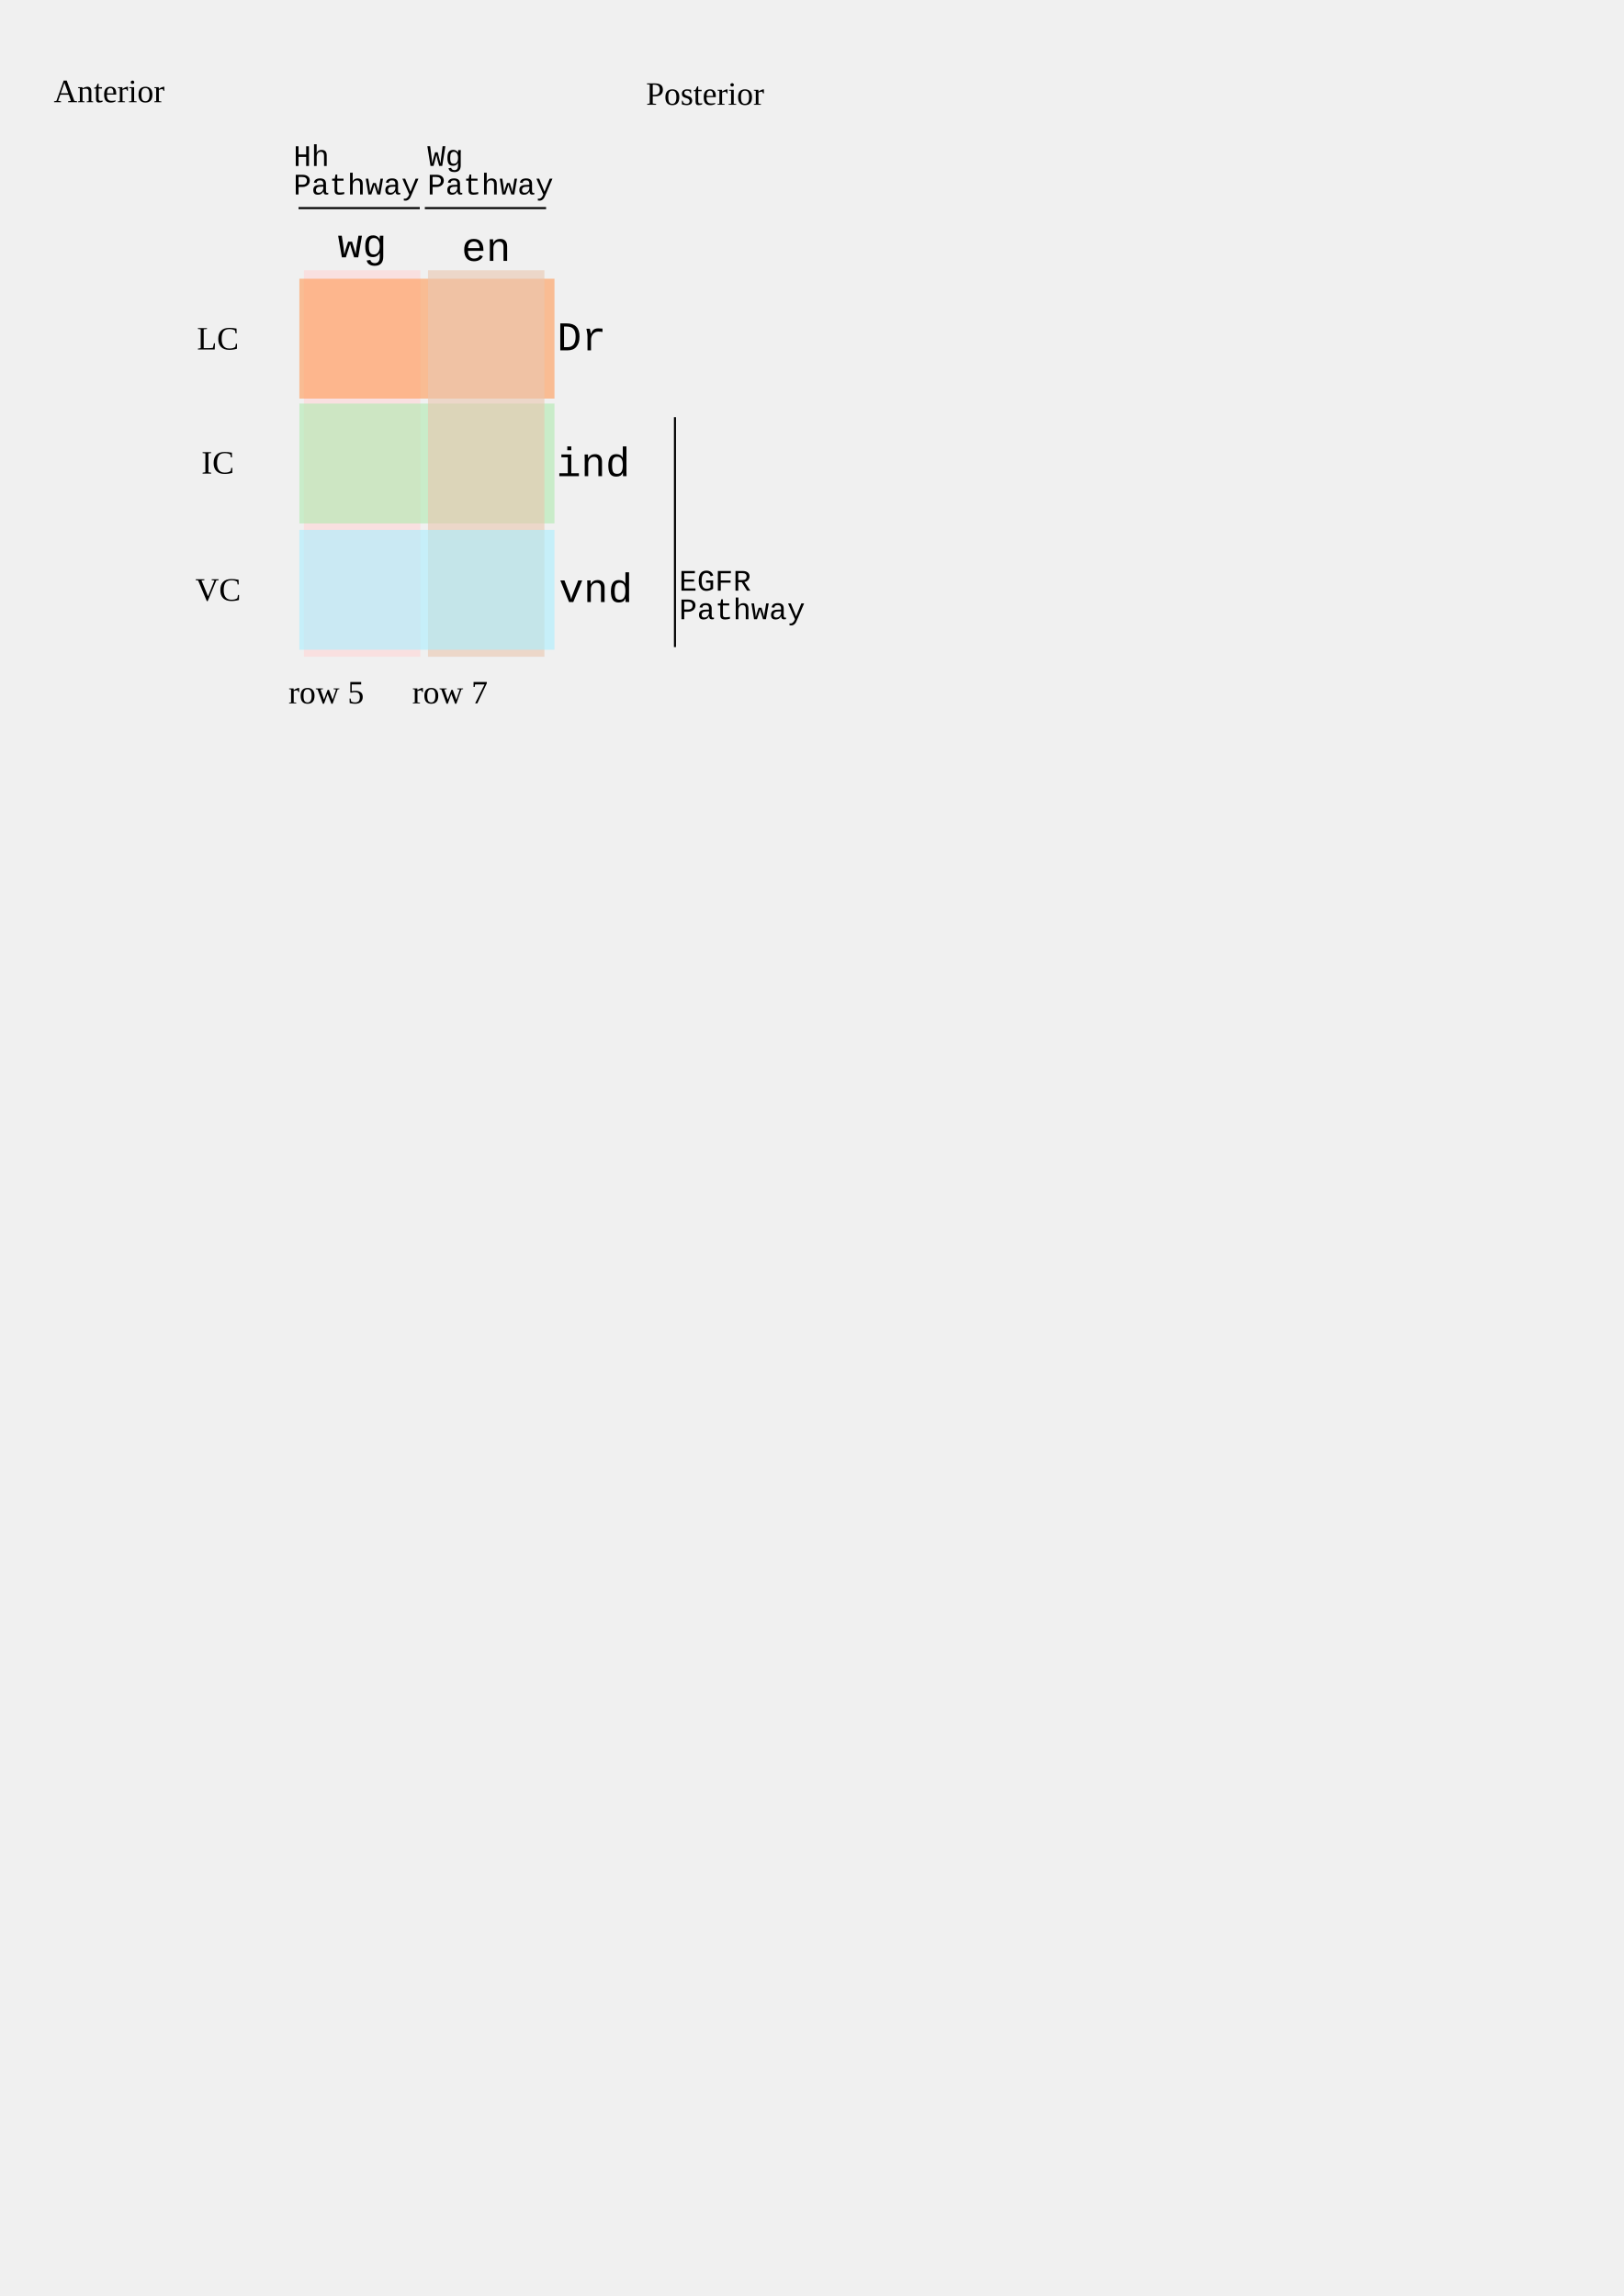
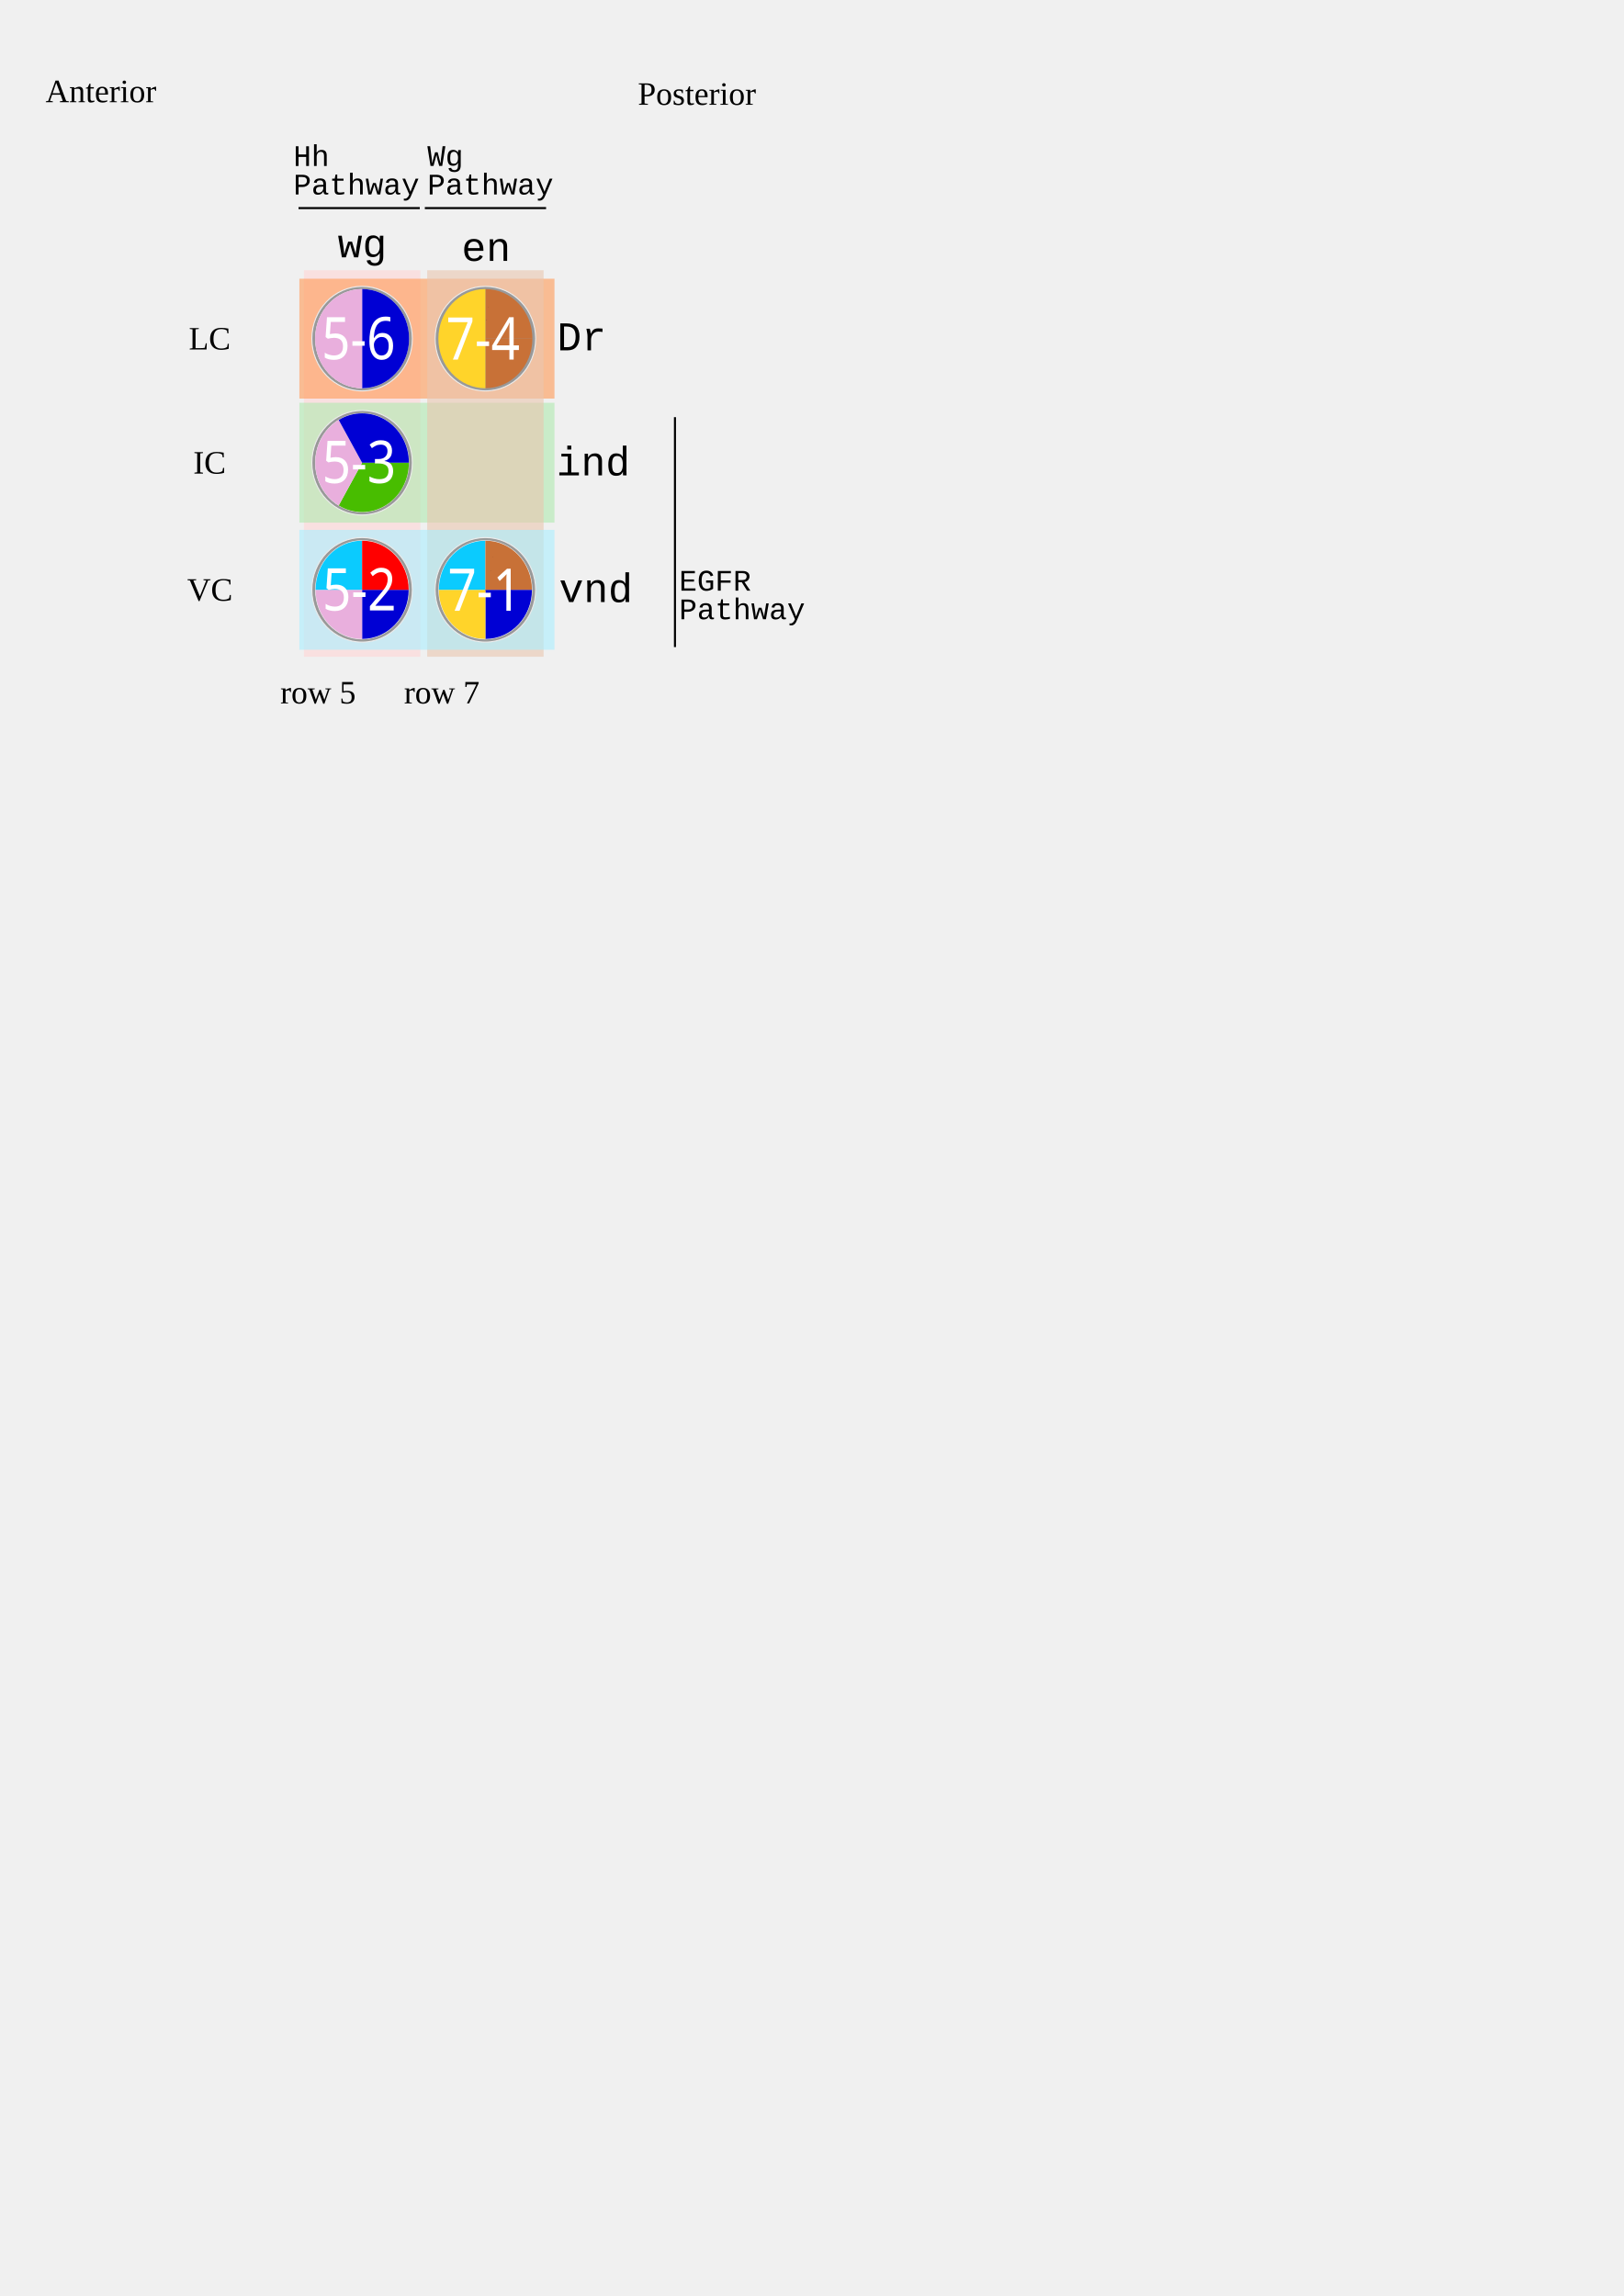
<svg xmlns="http://www.w3.org/2000/svg" width="210mm" height="297mm" viewBox="0 0 210 297" version="1.1" id="svg12131">
  <defs id="defs12128" />
  <g id="layer1">
    <g id="g269">
      <g id="g364">
-         <rect style="opacity:0.6;fill:#ffd5d5;fill-opacity:1;fill-rule:evenodd;stroke:#000000;stroke-width:0;stroke-linejoin:round;stroke-miterlimit:4;stroke-dasharray:none" id="rect1668" width="15.051" height="50" x="39.307" y="34.956" />
-         <rect style="opacity:0.6;fill:#ff9955;fill-opacity:1;fill-rule:evenodd;stroke:#000000;stroke-width:0;stroke-linejoin:round;stroke-miterlimit:4;stroke-dasharray:none" id="rect1668-3-9" width="15.505" height="32.995" x="36.053" y="-71.713" transform="rotate(90)" />
-         <rect style="opacity:0.6;fill:#afe9af;fill-opacity:1;fill-rule:evenodd;stroke:#000000;stroke-width:0;stroke-linejoin:round;stroke-miterlimit:4;stroke-dasharray:none" id="rect1668-3-9-5" width="15.505" height="32.995" x="52.203" y="-71.713" transform="rotate(90)" />
-         <rect style="opacity:0.6;fill:#e9c6af;fill-opacity:1;fill-rule:evenodd;stroke:#000000;stroke-width:0;stroke-linejoin:round;stroke-miterlimit:4;stroke-dasharray:none" id="rect1668-3" width="15.051" height="50" x="55.358" y="34.956" />
-         <rect style="opacity:0.6;fill:#aaeeff;fill-opacity:1;fill-rule:evenodd;stroke:#000000;stroke-width:0;stroke-linejoin:round;stroke-miterlimit:4;stroke-dasharray:none" id="rect1668-3-9-5-4" width="15.505" height="32.995" x="68.543" y="-71.713" transform="rotate(90)" />
-         <text xml:space="preserve" style="font-style:normal;font-variant:normal;font-weight:normal;font-stretch:normal;font-size:5.292px;line-height:1.25;font-family:'Courier New';-inkscape-font-specification:'Courier New';stroke-width:0.265" x="43.688" y="33.288" id="text5844">
-           <tspan id="tspan5842" style="font-style:normal;font-variant:normal;font-weight:normal;font-stretch:normal;font-size:5.292px;font-family:'Courier New';-inkscape-font-specification:'Courier New';stroke-width:0.265" x="43.688" y="33.288">wg</tspan>
-         </text>
-         <text xml:space="preserve" style="font-style:normal;font-variant:normal;font-weight:normal;font-stretch:normal;font-size:3.881px;line-height:0.95;font-family:'Courier New';-inkscape-font-specification:'Courier New';text-align:start;text-anchor:start;stroke-width:0.265" x="37.941" y="21.468" id="text5844-36">
-           <tspan id="tspan5842-9" style="font-style:normal;font-variant:normal;font-weight:normal;font-stretch:normal;font-size:3.881px;font-family:'Courier New';-inkscape-font-specification:'Courier New';text-align:start;text-anchor:start;stroke-width:0.265" x="37.941" y="21.468">Hh</tspan>
-           <tspan style="font-style:normal;font-variant:normal;font-weight:normal;font-stretch:normal;font-size:3.881px;font-family:'Courier New';-inkscape-font-specification:'Courier New';text-align:start;text-anchor:start;stroke-width:0.265" x="37.941" y="25.155" id="tspan8144">Pathway</tspan>
-         </text>
-         <text xml:space="preserve" style="font-style:normal;font-variant:normal;font-weight:normal;font-stretch:normal;font-size:4.233px;line-height:1.25;font-family:'Times New Roman';-inkscape-font-specification:'Times New Roman, ';stroke-width:0.265" x="18.877" y="13.216" id="text5844-36-5">
-           <tspan style="font-style:normal;font-variant:normal;font-weight:normal;font-stretch:normal;font-size:4.233px;font-family:'Times New Roman';-inkscape-font-specification:'Times New Roman, ';text-align:center;text-anchor:middle;stroke-width:0.265" x="18.877" y="13.216" id="tspan8144-15">Anterior</tspan>
-         </text>
-         <text xml:space="preserve" style="font-style:normal;font-variant:normal;font-weight:normal;font-stretch:normal;font-size:4.233px;line-height:1.25;font-family:'Times New Roman';-inkscape-font-specification:'Times New Roman, ';stroke-width:0.265" x="95.954" y="13.553" id="text5844-36-5-6">
-           <tspan style="font-style:normal;font-variant:normal;font-weight:normal;font-stretch:normal;font-size:4.233px;font-family:'Times New Roman';-inkscape-font-specification:'Times New Roman, ';text-align:center;text-anchor:middle;stroke-width:0.265" x="95.954" y="13.553" id="tspan8144-15-0">Posterior</tspan>
-         </text>
-         <text xml:space="preserve" style="font-style:normal;font-variant:normal;font-weight:normal;font-stretch:normal;font-size:4.233px;line-height:1.25;font-family:'Times New Roman';-inkscape-font-specification:'Times New Roman, ';stroke-width:0.265" x="46.959" y="90.986" id="text5844-36-0">
-           <tspan style="font-style:normal;font-variant:normal;font-weight:normal;font-stretch:normal;font-size:4.233px;font-family:'Times New Roman';-inkscape-font-specification:'Times New Roman, ';text-align:center;text-anchor:middle;stroke-width:0.265" x="46.959" y="90.986" id="tspan8144-5">row 5</tspan>
-         </text>
-         <text xml:space="preserve" style="font-style:normal;font-variant:normal;font-weight:normal;font-stretch:normal;font-size:4.233px;line-height:1.25;font-family:'Times New Roman';-inkscape-font-specification:'Times New Roman, ';stroke-width:0.265" x="32.942" y="45.207" id="text5844-36-0-0">
-           <tspan style="font-style:normal;font-variant:normal;font-weight:normal;font-stretch:normal;font-size:4.233px;font-family:'Times New Roman';-inkscape-font-specification:'Times New Roman, ';text-align:center;text-anchor:middle;stroke-width:0.265" x="32.942" y="45.207" id="tspan8144-5-0">LC</tspan>
-         </text>
-         <text xml:space="preserve" style="font-style:normal;font-variant:normal;font-weight:normal;font-stretch:normal;font-size:4.233px;line-height:1.25;font-family:'Times New Roman';-inkscape-font-specification:'Times New Roman, ';stroke-width:0.265" x="32.929" y="61.255" id="text5844-36-0-0-4">
-           <tspan style="font-style:normal;font-variant:normal;font-weight:normal;font-stretch:normal;font-size:4.233px;font-family:'Times New Roman';-inkscape-font-specification:'Times New Roman, ';text-align:center;text-anchor:middle;stroke-width:0.265" x="32.929" y="61.255" id="tspan8144-5-0-0">IC</tspan>
-         </text>
-         <text xml:space="preserve" style="font-style:normal;font-variant:normal;font-weight:normal;font-stretch:normal;font-size:4.233px;line-height:1.25;font-family:'Times New Roman';-inkscape-font-specification:'Times New Roman, ';stroke-width:0.265" x="32.971" y="77.697" id="text5844-36-0-0-1">
-           <tspan style="font-style:normal;font-variant:normal;font-weight:normal;font-stretch:normal;font-size:4.233px;font-family:'Times New Roman';-inkscape-font-specification:'Times New Roman, ';text-align:center;text-anchor:middle;stroke-width:0.265" x="32.971" y="77.697" id="tspan8144-5-0-2">VC</tspan>
-         </text>
-         <text xml:space="preserve" style="font-style:normal;font-variant:normal;font-weight:normal;font-stretch:normal;font-size:4.233px;line-height:1.25;font-family:'Times New Roman';-inkscape-font-specification:'Times New Roman, ';stroke-width:0.265" x="62.964" y="90.986" id="text5844-36-0-9">
-           <tspan style="font-style:normal;font-variant:normal;font-weight:normal;font-stretch:normal;font-size:4.233px;font-family:'Times New Roman';-inkscape-font-specification:'Times New Roman, ';text-align:center;text-anchor:middle;stroke-width:0.265" x="62.964" y="90.986" id="tspan8144-5-2">row 7</tspan>
-         </text>
-         <text xml:space="preserve" style="font-style:normal;font-variant:normal;font-weight:normal;font-stretch:normal;font-size:3.881px;line-height:0.95;font-family:'Times New Roman';-inkscape-font-specification:'Times New Roman, ';text-align:center;text-anchor:middle;stroke-width:0.265" x="55.272" y="21.46" id="text5844-36-7">
-           <tspan id="tspan5842-9-8" style="font-style:normal;font-variant:normal;font-weight:normal;font-stretch:normal;font-size:3.881px;font-family:'Courier New';-inkscape-font-specification:'Courier New';text-align:start;text-anchor:start;stroke-width:0.265" x="55.272" y="21.46">Wg</tspan>
-           <tspan style="font-style:normal;font-variant:normal;font-weight:normal;font-stretch:normal;font-size:3.881px;font-family:'Courier New';-inkscape-font-specification:'Courier New';text-align:start;text-anchor:start;stroke-width:0.265" x="55.272" y="25.155" id="tspan8144-1">Pathway</tspan>
-         </text>
-         <text xml:space="preserve" style="font-style:normal;font-variant:normal;font-weight:normal;font-stretch:normal;font-size:3.881px;line-height:0.95;font-family:'Times New Roman';-inkscape-font-specification:'Times New Roman, ';text-align:start;text-anchor:start;stroke-width:0.265" x="87.823" y="76.408" id="text5844-36-7-0">
-           <tspan id="tspan5842-9-8-4" style="font-style:normal;font-variant:normal;font-weight:normal;font-stretch:normal;font-size:3.881px;font-family:'Courier New';-inkscape-font-specification:'Courier New';text-align:start;text-anchor:start;stroke-width:0.265" x="87.823" y="76.408">EGFR</tspan>
-           <tspan style="font-style:normal;font-variant:normal;font-weight:normal;font-stretch:normal;font-size:3.881px;font-family:'Courier New';-inkscape-font-specification:'Courier New';text-align:start;text-anchor:start;stroke-width:0.265" x="87.823" y="80.103" id="tspan8144-1-6">Pathway</tspan>
-         </text>
-         <text xml:space="preserve" style="font-style:normal;font-variant:normal;font-weight:normal;font-stretch:normal;font-size:5.292px;line-height:1.25;font-family:'Courier New';-inkscape-font-specification:'Courier New';stroke-width:0.265" x="72.043" y="45.317" id="text5844-1">
-           <tspan id="tspan5842-5" style="font-style:normal;font-variant:normal;font-weight:normal;font-stretch:normal;font-size:5.292px;font-family:'Courier New';-inkscape-font-specification:'Courier New';stroke-width:0.265" x="72.043" y="45.317">Dr</tspan>
-         </text>
-         <text xml:space="preserve" style="font-style:normal;font-variant:normal;font-weight:normal;font-stretch:normal;font-size:5.292px;line-height:1.25;font-family:'Courier New';-inkscape-font-specification:'Courier New';stroke-width:0.265" x="71.963" y="61.589" id="text5844-1-3">
-           <tspan id="tspan5842-5-4" style="font-style:normal;font-variant:normal;font-weight:normal;font-stretch:normal;font-size:5.292px;font-family:'Courier New';-inkscape-font-specification:'Courier New';stroke-width:0.265" x="71.963" y="61.589">ind</tspan>
-         </text>
-         <text xml:space="preserve" style="font-style:normal;font-variant:normal;font-weight:normal;font-stretch:normal;font-size:5.292px;line-height:1.25;font-family:'Courier New';-inkscape-font-specification:'Courier New';stroke-width:0.265" x="72.299" y="77.875" id="text5844-1-8">
-           <tspan id="tspan5842-5-1" style="font-style:normal;font-variant:normal;font-weight:normal;font-stretch:normal;font-size:5.292px;font-family:'Courier New';-inkscape-font-specification:'Courier New';stroke-width:0.265" x="72.299" y="77.875">vnd</tspan>
-         </text>
-         <text xml:space="preserve" style="font-style:normal;font-variant:normal;font-weight:normal;font-stretch:normal;font-size:5.292px;line-height:1.25;font-family:'Courier New';-inkscape-font-specification:'Courier New';stroke-width:0.265" x="59.697" y="33.744" id="text5844-3">
-           <tspan id="tspan5842-1" style="font-style:normal;font-variant:normal;font-weight:normal;font-stretch:normal;font-size:5.292px;font-family:'Courier New';-inkscape-font-specification:'Courier New';stroke-width:0.265" x="59.697" y="33.744">en</tspan>
-         </text>
-         <path style="fill:none;stroke:#000000;stroke-width:0.265px;stroke-linecap:butt;stroke-linejoin:miter;stroke-opacity:1" d="m 87.296,53.962 v 29.741 0 0" id="path130" />
-         <path style="fill:none;stroke:#000000;stroke-width:0.265px;stroke-linecap:butt;stroke-linejoin:miter;stroke-opacity:1" d="M 70.628,26.918 H 54.945 v 0 0" id="path130-7" />
-         <path style="fill:none;stroke:#000000;stroke-width:0.265px;stroke-linecap:butt;stroke-linejoin:miter;stroke-opacity:1" d="M 54.292,26.918 H 38.609 v 0 0" id="path130-7-8" />
+         <g id="g847">
+           <rect style="opacity:0.6;fill:#ffd5d5;fill-opacity:1;fill-rule:evenodd;stroke:#000000;stroke-width:0;stroke-linejoin:round;stroke-miterlimit:4;stroke-dasharray:none" id="rect1668" width="15.051" height="50" x="39.307" y="34.956" />
+           <rect style="opacity:0.6;fill:#ff9955;fill-opacity:1;fill-rule:evenodd;stroke:#000000;stroke-width:0;stroke-linejoin:round;stroke-miterlimit:4;stroke-dasharray:none" id="rect1668-3-9" width="15.505" height="32.995" x="36.053" y="-71.713" transform="rotate(90)" />
+           <rect style="opacity:0.6;fill:#afe9af;fill-opacity:1;fill-rule:evenodd;stroke:#000000;stroke-width:0;stroke-linejoin:round;stroke-miterlimit:4;stroke-dasharray:none" id="rect1668-3-9-5" width="15.505" height="32.995" x="52.101" y="-71.713" transform="rotate(90)" />
+           <rect style="opacity:0.6;fill:#e9c6af;fill-opacity:1;fill-rule:evenodd;stroke:#000000;stroke-width:0;stroke-linejoin:round;stroke-miterlimit:4;stroke-dasharray:none" id="rect1668-3" width="15.051" height="50" x="55.253" y="34.956" />
+           <rect style="opacity:0.6;fill:#aaeeff;fill-opacity:1;fill-rule:evenodd;stroke:#000000;stroke-width:0;stroke-linejoin:round;stroke-miterlimit:4;stroke-dasharray:none" id="rect1668-3-9-5-4" width="15.505" height="32.995" x="68.543" y="-71.713" transform="rotate(90)" />
+           <text xml:space="preserve" style="font-style:normal;font-variant:normal;font-weight:normal;font-stretch:normal;font-size:5.292px;line-height:1.25;font-family:'Courier New';-inkscape-font-specification:'Courier New';stroke-width:0.265" x="43.688" y="33.288" id="text5844">
+             <tspan id="tspan5842" style="font-style:normal;font-variant:normal;font-weight:normal;font-stretch:normal;font-size:5.292px;font-family:'Courier New';-inkscape-font-specification:'Courier New';stroke-width:0.265" x="43.688" y="33.288">wg</tspan>
+           </text>
+           <text xml:space="preserve" style="font-style:normal;font-variant:normal;font-weight:normal;font-stretch:normal;font-size:3.881px;line-height:0.95;font-family:'Courier New';-inkscape-font-specification:'Courier New';text-align:start;text-anchor:start;stroke-width:0.265" x="37.941" y="21.468" id="text5844-36">
+             <tspan id="tspan5842-9" style="font-style:normal;font-variant:normal;font-weight:normal;font-stretch:normal;font-size:3.881px;font-family:'Courier New';-inkscape-font-specification:'Courier New';text-align:start;text-anchor:start;stroke-width:0.265" x="37.941" y="21.468">Hh</tspan>
+             <tspan style="font-style:normal;font-variant:normal;font-weight:normal;font-stretch:normal;font-size:3.881px;font-family:'Courier New';-inkscape-font-specification:'Courier New';text-align:start;text-anchor:start;stroke-width:0.265" x="37.941" y="25.155" id="tspan8144">Pathway</tspan>
+           </text>
+           <text xml:space="preserve" style="font-style:normal;font-variant:normal;font-weight:normal;font-stretch:normal;font-size:4.233px;line-height:1.25;font-family:'Times New Roman';-inkscape-font-specification:'Times New Roman, ';stroke-width:0.265" x="18.877" y="13.216" id="text5844-36-5">
+             <tspan style="font-style:normal;font-variant:normal;font-weight:normal;font-stretch:normal;font-size:4.233px;font-family:'Times New Roman';-inkscape-font-specification:'Times New Roman, ';text-align:center;text-anchor:middle;stroke-width:0.265" x="18.877" y="13.216" id="tspan8144-15">Anterior</tspan>
+           </text>
+           <text xml:space="preserve" style="font-style:normal;font-variant:normal;font-weight:normal;font-stretch:normal;font-size:4.233px;line-height:1.25;font-family:'Times New Roman';-inkscape-font-specification:'Times New Roman, ';stroke-width:0.265" x="95.954" y="13.553" id="text5844-36-5-6">
+             <tspan style="font-style:normal;font-variant:normal;font-weight:normal;font-stretch:normal;font-size:4.233px;font-family:'Times New Roman';-inkscape-font-specification:'Times New Roman, ';text-align:center;text-anchor:middle;stroke-width:0.265" x="95.954" y="13.553" id="tspan8144-15-0">Posterior</tspan>
+           </text>
+           <text xml:space="preserve" style="font-style:normal;font-variant:normal;font-weight:normal;font-stretch:normal;font-size:4.233px;line-height:1.25;font-family:'Times New Roman';-inkscape-font-specification:'Times New Roman, ';stroke-width:0.265" x="46.959" y="90.986" id="text5844-36-0">
+             <tspan style="font-style:normal;font-variant:normal;font-weight:normal;font-stretch:normal;font-size:4.233px;font-family:'Times New Roman';-inkscape-font-specification:'Times New Roman, ';text-align:center;text-anchor:middle;stroke-width:0.265" x="46.959" y="90.986" id="tspan8144-5">row 5</tspan>
+           </text>
+           <text xml:space="preserve" style="font-style:normal;font-variant:normal;font-weight:normal;font-stretch:normal;font-size:4.233px;line-height:1.25;font-family:'Times New Roman';-inkscape-font-specification:'Times New Roman, ';stroke-width:0.265" x="32.942" y="45.207" id="text5844-36-0-0">
+             <tspan style="font-style:normal;font-variant:normal;font-weight:normal;font-stretch:normal;font-size:4.233px;font-family:'Times New Roman';-inkscape-font-specification:'Times New Roman, ';text-align:center;text-anchor:middle;stroke-width:0.265" x="32.942" y="45.207" id="tspan8144-5-0">LC</tspan>
+           </text>
+           <text xml:space="preserve" style="font-style:normal;font-variant:normal;font-weight:normal;font-stretch:normal;font-size:4.233px;line-height:1.25;font-family:'Times New Roman';-inkscape-font-specification:'Times New Roman, ';stroke-width:0.265" x="32.929" y="61.255" id="text5844-36-0-0-4">
+             <tspan style="font-style:normal;font-variant:normal;font-weight:normal;font-stretch:normal;font-size:4.233px;font-family:'Times New Roman';-inkscape-font-specification:'Times New Roman, ';text-align:center;text-anchor:middle;stroke-width:0.265" x="32.929" y="61.255" id="tspan8144-5-0-0">IC</tspan>
+           </text>
+           <text xml:space="preserve" style="font-style:normal;font-variant:normal;font-weight:normal;font-stretch:normal;font-size:4.233px;line-height:1.25;font-family:'Times New Roman';-inkscape-font-specification:'Times New Roman, ';stroke-width:0.265" x="32.971" y="77.697" id="text5844-36-0-0-1">
+             <tspan style="font-style:normal;font-variant:normal;font-weight:normal;font-stretch:normal;font-size:4.233px;font-family:'Times New Roman';-inkscape-font-specification:'Times New Roman, ';text-align:center;text-anchor:middle;stroke-width:0.265" x="32.971" y="77.697" id="tspan8144-5-0-2">VC</tspan>
+           </text>
+           <text xml:space="preserve" style="font-style:normal;font-variant:normal;font-weight:normal;font-stretch:normal;font-size:4.233px;line-height:1.25;font-family:'Times New Roman';-inkscape-font-specification:'Times New Roman, ';stroke-width:0.265" x="62.964" y="90.986" id="text5844-36-0-9">
+             <tspan style="font-style:normal;font-variant:normal;font-weight:normal;font-stretch:normal;font-size:4.233px;font-family:'Times New Roman';-inkscape-font-specification:'Times New Roman, ';text-align:center;text-anchor:middle;stroke-width:0.265" x="62.964" y="90.986" id="tspan8144-5-2">row 7</tspan>
+           </text>
+           <text xml:space="preserve" style="font-style:normal;font-variant:normal;font-weight:normal;font-stretch:normal;font-size:3.881px;line-height:0.95;font-family:'Times New Roman';-inkscape-font-specification:'Times New Roman, ';text-align:center;text-anchor:middle;stroke-width:0.265" x="55.272" y="21.46" id="text5844-36-7">
+             <tspan id="tspan5842-9-8" style="font-style:normal;font-variant:normal;font-weight:normal;font-stretch:normal;font-size:3.881px;font-family:'Courier New';-inkscape-font-specification:'Courier New';text-align:start;text-anchor:start;stroke-width:0.265" x="55.272" y="21.46">Wg</tspan>
+             <tspan style="font-style:normal;font-variant:normal;font-weight:normal;font-stretch:normal;font-size:3.881px;font-family:'Courier New';-inkscape-font-specification:'Courier New';text-align:start;text-anchor:start;stroke-width:0.265" x="55.272" y="25.155" id="tspan8144-1">Pathway</tspan>
+           </text>
+           <text xml:space="preserve" style="font-style:normal;font-variant:normal;font-weight:normal;font-stretch:normal;font-size:3.881px;line-height:0.95;font-family:'Times New Roman';-inkscape-font-specification:'Times New Roman, ';text-align:start;text-anchor:start;stroke-width:0.265" x="87.823" y="76.408" id="text5844-36-7-0">
+             <tspan id="tspan5842-9-8-4" style="font-style:normal;font-variant:normal;font-weight:normal;font-stretch:normal;font-size:3.881px;font-family:'Courier New';-inkscape-font-specification:'Courier New';text-align:start;text-anchor:start;stroke-width:0.265" x="87.823" y="76.408">EGFR</tspan>
+             <tspan style="font-style:normal;font-variant:normal;font-weight:normal;font-stretch:normal;font-size:3.881px;font-family:'Courier New';-inkscape-font-specification:'Courier New';text-align:start;text-anchor:start;stroke-width:0.265" x="87.823" y="80.103" id="tspan8144-1-6">Pathway</tspan>
+           </text>
+           <text xml:space="preserve" style="font-style:normal;font-variant:normal;font-weight:normal;font-stretch:normal;font-size:5.292px;line-height:1.25;font-family:'Courier New';-inkscape-font-specification:'Courier New';stroke-width:0.265" x="72.043" y="45.317" id="text5844-1">
+             <tspan id="tspan5842-5" style="font-style:normal;font-variant:normal;font-weight:normal;font-stretch:normal;font-size:5.292px;font-family:'Courier New';-inkscape-font-specification:'Courier New';stroke-width:0.265" x="72.043" y="45.317">Dr</tspan>
+           </text>
+           <text xml:space="preserve" style="font-style:normal;font-variant:normal;font-weight:normal;font-stretch:normal;font-size:5.292px;line-height:1.25;font-family:'Courier New';-inkscape-font-specification:'Courier New';stroke-width:0.265" x="71.963" y="61.487" id="text5844-1-3">
+             <tspan id="tspan5842-5-4" style="font-style:normal;font-variant:normal;font-weight:normal;font-stretch:normal;font-size:5.292px;font-family:'Courier New';-inkscape-font-specification:'Courier New';stroke-width:0.265" x="71.963" y="61.487">ind</tspan>
+           </text>
+           <text xml:space="preserve" style="font-style:normal;font-variant:normal;font-weight:normal;font-stretch:normal;font-size:5.292px;line-height:1.25;font-family:'Courier New';-inkscape-font-specification:'Courier New';stroke-width:0.265" x="72.299" y="77.875" id="text5844-1-8">
+             <tspan id="tspan5842-5-1" style="font-style:normal;font-variant:normal;font-weight:normal;font-stretch:normal;font-size:5.292px;font-family:'Courier New';-inkscape-font-specification:'Courier New';stroke-width:0.265" x="72.299" y="77.875">vnd</tspan>
+           </text>
+           <text xml:space="preserve" style="font-style:normal;font-variant:normal;font-weight:normal;font-stretch:normal;font-size:5.292px;line-height:1.25;font-family:'Courier New';-inkscape-font-specification:'Courier New';stroke-width:0.265" x="59.697" y="33.744" id="text5844-3">
+             <tspan id="tspan5842-1" style="font-style:normal;font-variant:normal;font-weight:normal;font-stretch:normal;font-size:5.292px;font-family:'Courier New';-inkscape-font-specification:'Courier New';stroke-width:0.265" x="59.697" y="33.744">en</tspan>
+           </text>
+           <path style="fill:none;stroke:#000000;stroke-width:0.265px;stroke-linecap:butt;stroke-linejoin:miter;stroke-opacity:1" d="m 87.296,53.962 v 29.741 0 0" id="path130" />
+           <path style="fill:none;stroke:#000000;stroke-width:0.265px;stroke-linecap:butt;stroke-linejoin:miter;stroke-opacity:1" d="M 70.628,26.918 H 54.945 v 0 0" id="path130-7" />
+           <path style="fill:none;stroke:#000000;stroke-width:0.265px;stroke-linecap:butt;stroke-linejoin:miter;stroke-opacity:1" d="M 54.292,26.918 H 38.609 v 0 0" id="path130-7-8" />
+           <g id="g1409" transform="matrix(0.2432072,0,0,0.2566447,32.77369,9.67772)">
+             <g id="g1371">
+               <ellipse cx="57.807" cy="195.508" style="fill:#999999;stroke:#ececec;stroke-width:0.531" id="circle20478-8-6" rx="26.721" ry="26.342" />
+               <text xml:space="preserve" style="font-style:normal;font-weight:normal;font-size:6.143px;line-height:1.25;font-family:sans-serif;fill:#ffffff;fill-opacity:1;stroke:none;stroke-width:0.066" x="52.451" y="197.741" id="text20506-4-9">
+                 <tspan id="tspan20504-7-7" style="font-size:6.143px;fill:#ffffff;stroke-width:0.066" x="52.451" y="197.741">5-3</tspan>
+               </text>
+               <ellipse cx="57.807" cy="195.508" style="fill:#f9f9f9;stroke:#ececec;stroke-width:0.249" id="circle5699" rx="24.876" ry="24.876" />
+               <path style="fill:#48bd00;fill-opacity:1;stroke:none;stroke-width:0.249" id="path5705" d="m 82.683,195.508 a 24.876,24.876 0 0 1 -12.438,21.543 24.876,24.876 0 0 1 -24.876,1e-5 l 12.438,-21.543 z" />
+               <path style="fill:#e9afdd;fill-opacity:1;stroke:none;stroke-width:0.249" id="path5711" d="M 45.369,217.051 A 24.876,24.876 0 0 1 32.931,195.508 24.876,24.876 0 0 1 45.369,173.965 l 12.438,21.543 z" />
+               <path style="fill:#0000d4;fill-opacity:1;stroke:none;stroke-width:0.249" id="path5717" d="m 45.369,173.965 a 24.876,24.876 0 0 1 24.876,-2e-5 24.876,24.876 0 0 1 12.438,21.543 l -24.876,3e-5 z" />
+             </g>
+             <text xml:space="preserve" style="font-style:normal;font-variant:normal;font-weight:normal;font-stretch:normal;font-size:28.222px;line-height:1.25;font-family:'PT Sans Caption';-inkscape-font-specification:'PT Sans Caption';fill:#ffffff;fill-opacity:1;stroke:none;stroke-width:0.24" x="38.498" y="195.329" id="text20506-7" transform="scale(0.9494964,1.05319)">
+               <tspan id="tspan20504-1" style="font-style:normal;font-variant:normal;font-weight:normal;font-stretch:normal;font-size:28.222px;font-family:'PT Sans Caption';-inkscape-font-specification:'PT Sans Caption';fill:#ffffff;stroke-width:0.24" x="38.498" y="195.329">5-3</tspan>
+             </text>
+           </g>
+           <g id="g1397" transform="matrix(0.2432072,0,0,0.2566447,32.74966,11.00938)">
+             <ellipse cx="57.906" cy="254.385" style="fill:#999999;stroke:#ececec;stroke-width:0.531" id="circle20478-8-1" rx="26.721" ry="26.342" />
+             <g id="g1361">
+               <ellipse cx="57.906" cy="254.385" style="fill:#f9f9f9;stroke:#ececec;stroke-width:0.495" id="circle20478" rx="24.753" ry="24.753" />
+               <path style="fill:#0000d4;fill-opacity:1;stroke:none;stroke-width:0.495" id="path20484" d="M 82.659,254.385 A 24.753,24.753 0 0 1 57.906,279.137 v -24.753 z" />
+               <path style="fill:#e9afdd;fill-opacity:1;stroke:none;stroke-width:0.495" id="path20490" d="M 57.906,279.137 A 24.753,24.753 0 0 1 33.153,254.385 h 24.753 z" />
+               <path style="fill:#0bcbfe;fill-opacity:1;stroke:none;stroke-width:0.495" id="path20496" d="m 33.153,254.385 a 24.753,24.753 0 0 1 24.753,-24.753 v 24.753 z" />
+               <path style="fill:#ff0000;fill-opacity:1;stroke:none;stroke-width:0.495" id="path20502" d="m 57.906,229.632 a 24.753,24.753 0 0 1 24.753,24.753 l -24.753,4e-5 z" />
+               <ellipse id="path20626" style="fill:#ffffff;stroke:#000000;stroke-width:0.131" cx="60.304" cy="244.459" rx="0.026" ry="0.026" />
+               <ellipse id="path20628" style="fill:#ffffff;stroke:#000000;stroke-width:0.131" cx="60.304" cy="244.459" rx="0.026" ry="0.026" />
+             </g>
+             <text xml:space="preserve" style="font-style:normal;font-variant:normal;font-weight:normal;font-stretch:normal;font-size:28.222px;line-height:1.25;font-family:'PT Sans Caption';-inkscape-font-specification:'PT Sans Caption';fill:#ffffff;fill-opacity:1;stroke:none;stroke-width:0.24" x="38.771" y="251.415" id="text20506-7-1" transform="scale(0.9494964,1.05319)">
+               <tspan id="tspan20504-1-5" style="font-style:normal;font-variant:normal;font-weight:normal;font-stretch:normal;font-size:28.222px;font-family:'PT Sans Caption';-inkscape-font-specification:'PT Sans Caption';fill:#ffffff;stroke-width:0.24" x="38.771" y="251.415">5-2</tspan>
+             </text>
+           </g>
+           <g id="g1606" transform="matrix(0.2432072,0,0,0.2566447,37.23734,9.050932)">
+             <ellipse cx="39.454" cy="135.418" style="fill:#999999;stroke:#ececec;stroke-width:0.531" id="circle20478-8-9" rx="26.721" ry="26.342" />
+             <circle cx="39.454" cy="135.418" style="fill:#f9f9f9;stroke:#ececec;stroke-width:0.249" id="circle24284" r="24.876" />
+             <g id="g31595" transform="matrix(0.5,0,0,1,76.65398,-178.6432)">
+               <path style="fill:#0000d4;fill-opacity:1;stroke:none" id="path24290" transform="rotate(-90)" d="m -289.061,-74.401 a 25,50 0 0 1 -25,50 25,50 0 0 1 -25,-50 h 25 z" />
+               <path style="fill:#e9afdd;fill-opacity:1;stroke:none" id="path24296" transform="rotate(-90)" d="m -339.061,-74.401 a 25,50 0 0 1 25,-50 25,50 0 0 1 25,50 l -25,6.5e-5 z" />
+             </g>
+             <text xml:space="preserve" style="font-style:normal;font-variant:normal;font-weight:normal;font-stretch:normal;font-size:28.222px;line-height:1.25;font-family:'PT Sans Caption';-inkscape-font-specification:'PT Sans Caption';fill:#ffffff;fill-opacity:1;stroke:none;stroke-width:0.24" x="18.858" y="138.457" id="text20506-7-3" transform="scale(0.9494964,1.05319)">
+               <tspan style="font-style:normal;font-variant:normal;font-weight:normal;font-stretch:normal;font-size:28.222px;font-family:'PT Sans Caption';-inkscape-font-specification:'PT Sans Caption';fill:#ffffff;stroke-width:0.24" x="18.858" y="138.457" id="tspan1135">5-6</tspan>
+             </text>
+           </g>
+           <g id="g1457" transform="matrix(0.2432072,0,0,0.2566447,33.99651,11.00938)">
+             <ellipse cx="118.342" cy="254.385" style="fill:#999999;stroke:#ececec;stroke-width:0.531" id="circle20478-8-7" rx="26.721" ry="26.342" />
+             <g id="g1439">
+               <g id="g1352">
+                 <circle cx="118.342" cy="254.385" style="fill:#f9f9f9;stroke:#ececec;stroke-width:0.495" id="circle20478-8-4" r="24.752" />
+                 <path style="fill:#0000d4;fill-opacity:1;stroke:none" id="path20484-2-0" d="m 143.095,254.385 a 24.752,24.752 0 0 1 -24.752,24.752 v -24.752 z" />
+                 <path style="fill:#ffd42a;fill-opacity:1;stroke:none" id="path20490-9-6" d="M 118.342,279.137 A 24.752,24.752 0 0 1 93.59,254.385 h 24.752 z" />
+                 <path style="fill:#0bcbfe;fill-opacity:1;stroke:none" id="path20496-6-4" d="m 93.59,254.385 a 24.752,24.752 0 0 1 24.752,-24.752 v 24.752 z" />
+                 <path style="fill:#c87137;fill-opacity:1;stroke:none" id="path20502-1-9" d="m 118.342,229.632 a 24.752,24.752 0 0 1 24.752,24.752 l -24.752,4e-5 z" />
+                 <circle id="path20626-8-3" style="fill:#ffffff;stroke:#000000;stroke-width:0.131" cx="121.345" cy="244.822" r="0.026" />
+                 <circle id="path20628-1-9" style="fill:#ffffff;stroke:#000000;stroke-width:0.131" cx="118.342" cy="254.385" r="0.026" />
+                 <circle id="path20630-2-4" style="fill:#ffffff;stroke:#000000;stroke-width:0.131" cx="122.32" cy="237.998" r="0.026" />
+                 <circle id="path20626-8-7-3" style="fill:#ffffff;stroke:#000000;stroke-width:0.131" cx="118.342" cy="254.385" r="0.026" />
+                 <circle id="path20630-2-3-3" style="fill:#ffffff;stroke:#000000;stroke-width:0.131" cx="118.342" cy="254.385" r="0.026" />
+                 <text xml:space="preserve" style="font-style:normal;font-variant:normal;font-weight:normal;font-stretch:normal;font-size:28.222px;line-height:1.25;font-family:'PT Sans Caption';-inkscape-font-specification:'PT Sans Caption';fill:#ffffff;fill-opacity:1;stroke:none;stroke-width:0.24" x="103.571" y="251.584" id="text20506-7-3-4-4" transform="scale(0.9494964,1.05319)">
+                   <tspan style="font-style:normal;font-variant:normal;font-weight:normal;font-stretch:normal;font-size:28.222px;font-family:'PT Sans Caption';-inkscape-font-specification:'PT Sans Caption';fill:#ffffff;stroke-width:0.24" x="103.571" y="251.584" id="tspan1135-7-5">7-1</tspan>
+                 </text>
+               </g>
+             </g>
+           </g>
+           <g id="g1597" transform="matrix(0.2432072,0,0,0.2566447,38.12962,9.050932)">
+             <ellipse cx="101.348" cy="135.418" style="fill:#999999;stroke:#ececec;stroke-width:0.531" id="circle20478-8-0" rx="26.721" ry="26.342" />
+             <path style="fill:#c87137;fill-opacity:1;stroke:none;stroke-width:0.5" id="path20484-2" d="m 126.348,135.418 a 25,25 0 0 1 -25,25 v -25 z" />
+             <path style="fill:#c87137;fill-opacity:1;stroke:none;stroke-width:0.5" id="path20502-1" d="m 101.348,110.418 a 25,25 0 0 1 25,25 l -25,3e-5 z" />
+             <ellipse id="path20626-8" style="fill:#ffffff;stroke:#000000;stroke-width:0.126" cx="101.865" cy="126.116" rx="0.025" ry="0.025" />
+             <ellipse id="path20628-1" style="fill:#ffffff;stroke:#000000;stroke-width:0.126" cx="101.865" cy="126.116" rx="0.025" ry="0.025" />
+             <ellipse id="path20630-2" style="fill:#ffffff;stroke:#000000;stroke-width:0.126" cx="102.8" cy="119.567" rx="0.025" ry="0.025" />
+             <path style="fill:#ffd42a;fill-opacity:1;stroke:none;stroke-width:0.707" id="path24296-0" transform="rotate(-90)" d="m -160.418,101.348 a 25,25 0 0 1 25,-25 25,25 0 0 1 25,25 l -25,3e-5 z" />
+             <text xml:space="preserve" style="font-style:normal;font-variant:normal;font-weight:normal;font-stretch:normal;font-size:28.222px;line-height:1.25;font-family:'PT Sans Caption';-inkscape-font-specification:'PT Sans Caption';fill:#ffffff;fill-opacity:1;stroke:none;stroke-width:0.24" x="84.699" y="138.598" id="text20506-7-3-4" transform="scale(0.9494964,1.05319)">
+               <tspan style="font-style:normal;font-variant:normal;font-weight:normal;font-stretch:normal;font-size:28.222px;font-family:'PT Sans Caption';-inkscape-font-specification:'PT Sans Caption';fill:#ffffff;stroke-width:0.24" x="84.699" y="138.598" id="tspan1135-7">7-4</tspan>
+             </text>
+           </g>
+         </g>
      </g>
    </g>
  </g>
</svg>
